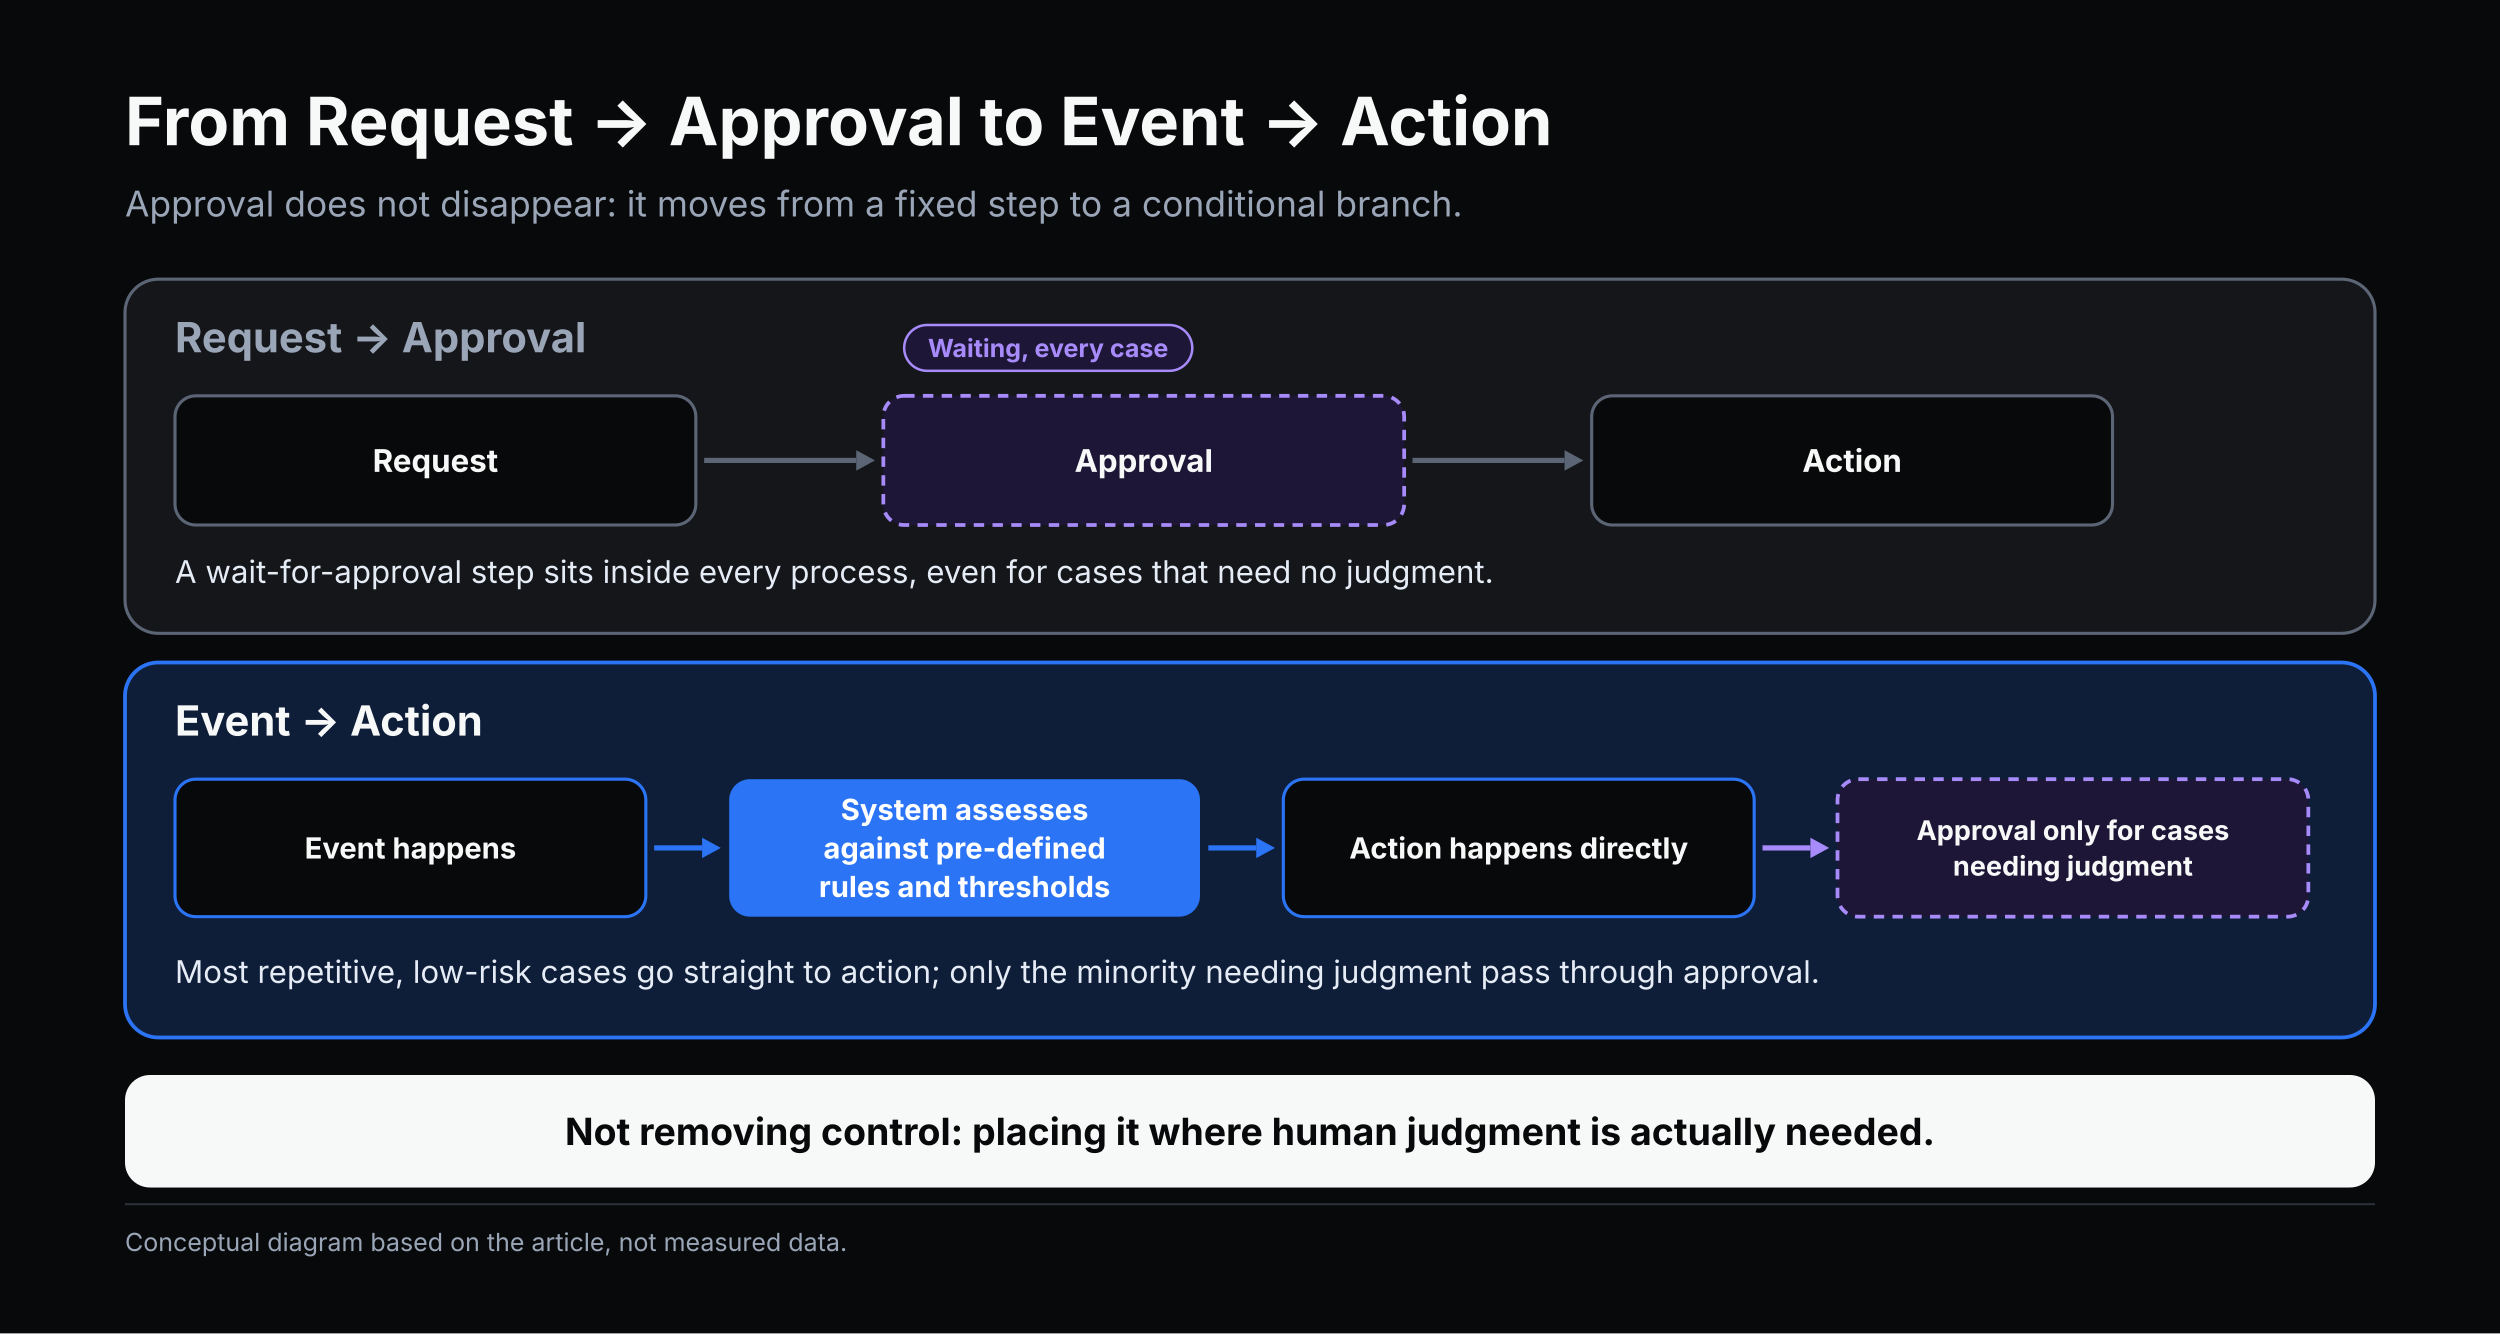
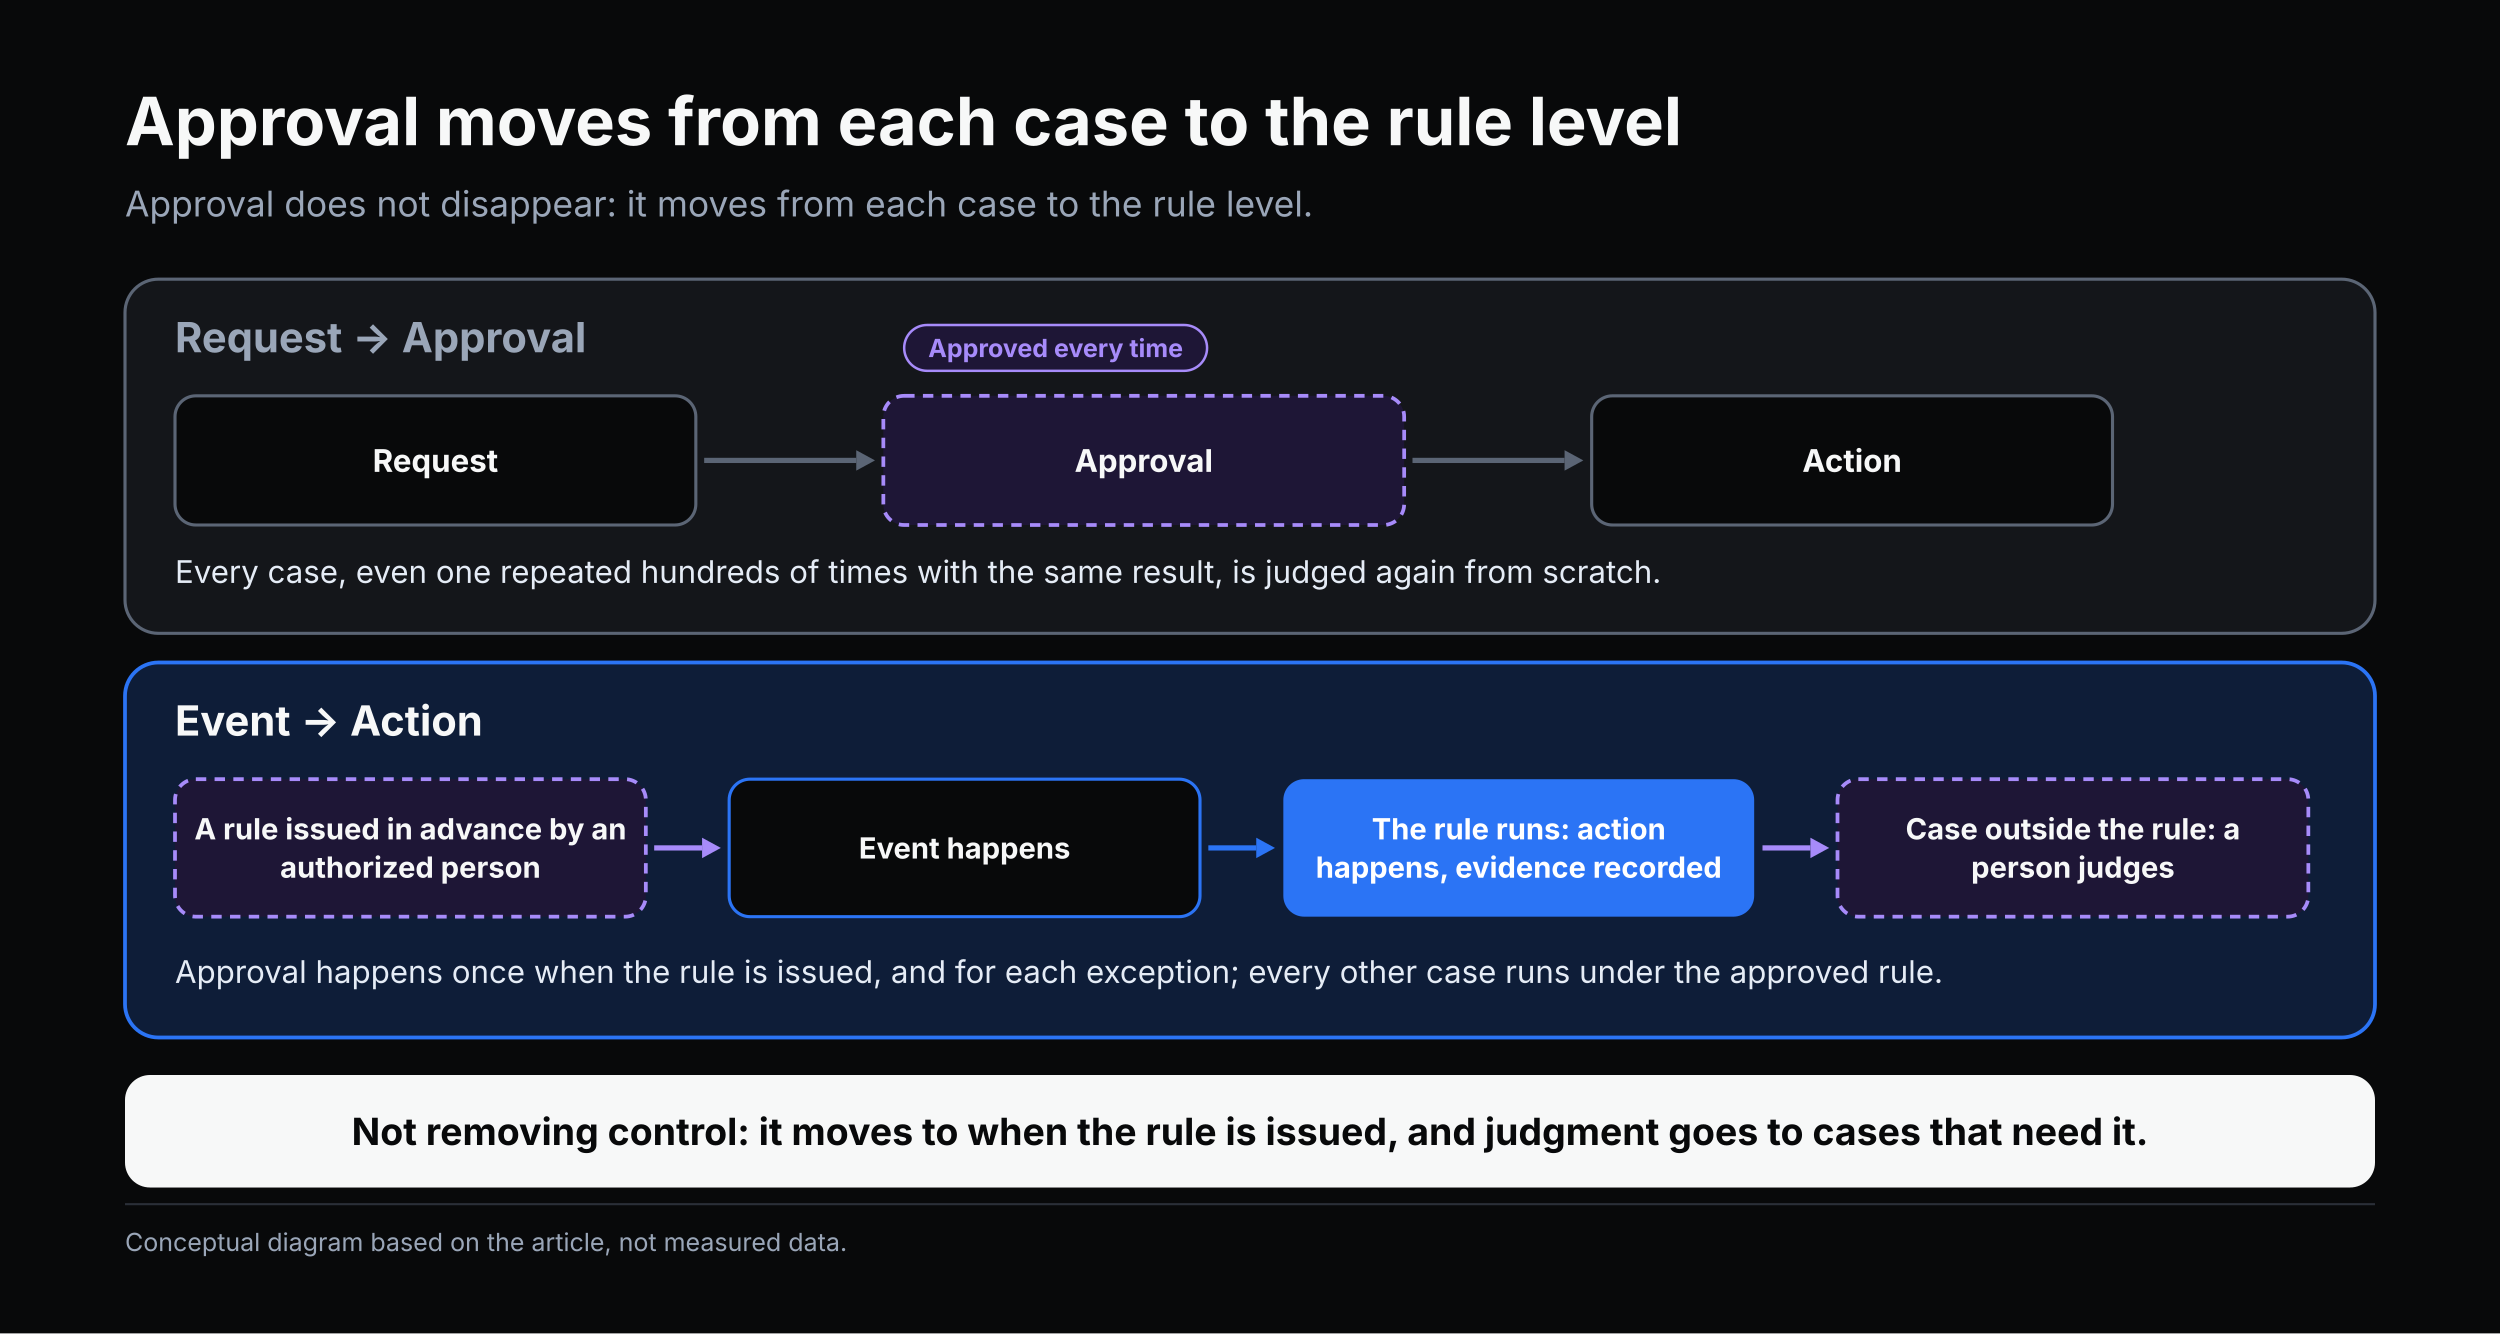
- <svg xmlns="http://www.w3.org/2000/svg" viewBox="0 0 1200 640" width="1200" height="640" role="img" aria-label="Request → Approval puts a wait-for-approval step into every case; Event → Action lets the system assess an event against pre-defined rules, act directly and route only cases needing judgment to approval." font-family="Inter, system-ui, sans-serif">
+ <svg xmlns="http://www.w3.org/2000/svg" viewBox="0 0 1200 640" width="1200" height="640" role="img" aria-label="Request → Approval puts a wait-for-approval step into each case; Event → Action moves approval to the rule level, issued once by an authorized person, an event triggers the approved rule, and cases outside the rule go to a person to judge." font-family="Inter, system-ui, sans-serif">
  <rect width="1200" height="640" fill="#08090A" />
-   <text x="60.0" y="69.7" font-size="32" font-weight="700" fill="#F7F8F8" text-anchor="start">From Request → Approval to Event → Action</text>
-   <text x="60.0" y="103.9" font-size="17" font-weight="400" fill="#9AA6B8" text-anchor="start">Approval does not disappear: it moves from a fixed step to a conditional branch.</text>
+   <text x="60.0" y="69.7" font-size="32" font-weight="700" fill="#F7F8F8" text-anchor="start">Approval moves from each case to the rule level</text>
+   <text x="60.0" y="103.9" font-size="17" font-weight="400" fill="#9AA6B8" text-anchor="start">Approval does not disappear: it moves from each case to the rule level.</text>
  <line x1="60.0" y1="578.0" x2="1140.0" y2="578.0" stroke="#2A2F38" stroke-width="1" />
  <text x="60.0" y="600.5" font-size="12" font-weight="400" fill="#9AA6B8" text-anchor="start">Conceptual diagram based on the article, not measured data.</text>
  <rect x="60.0" y="134.0" width="1080.0" height="170.0" rx="16" fill="#14161A" stroke="#5B6575" stroke-width="1.5" />
  <text x="84.0" y="169.1" font-size="20" font-weight="700" fill="#9AA6B8" text-anchor="start">Request → Approval</text>
  <rect x="84.0" y="190.0" width="250.0" height="62.0" rx="10" fill="#08090A" stroke="#5B6575" stroke-width="1.5" />
  <text x="209.0" y="226.5" font-size="15" font-weight="700" fill="#F7F8F8" text-anchor="middle">Request</text>
  <line x1="338.0" y1="221.0" x2="411.0" y2="221.0" stroke="#5B6575" stroke-width="2.5" />
  <polygon points="420.0,221.0 411.0,225.9 411.0,216.1" fill="#5B6575" />
  <rect x="424.0" y="190.0" width="250.0" height="62.0" rx="10" fill="#1E1636" stroke="#A78BFA" stroke-width="1.8" stroke-dasharray="5 4" />
  <text x="549.0" y="226.5" font-size="15" font-weight="700" fill="#F7F8F8" text-anchor="middle">Approval</text>
  <line x1="678.0" y1="221.0" x2="751.0" y2="221.0" stroke="#5B6575" stroke-width="2.5" />
  <polygon points="760.0,221.0 751.0,225.9 751.0,216.1" fill="#5B6575" />
  <rect x="764.0" y="190.0" width="250.0" height="62.0" rx="10" fill="#08090A" stroke="#5B6575" stroke-width="1.5" />
  <text x="889.0" y="226.5" font-size="15" font-weight="700" fill="#F7F8F8" text-anchor="middle">Action</text>
-   <rect x="434.0" y="156.0" width="138.3" height="22.0" rx="11.0" fill="#1E1636" stroke="#A78BFA" stroke-width="1.2" />
-   <text x="503.1" y="171.4" font-size="12" font-weight="700" fill="#A78BFA" text-anchor="middle">Waiting, every case</text>
-   <text x="84.0" y="279.8" font-size="15" font-weight="400" fill="#E5ECF6" text-anchor="start">A wait-for-approval step sits inside every process, even for cases that need no judgment.</text>
+   <rect x="434.0" y="156.0" width="145.4" height="22.0" rx="11.0" fill="#1E1636" stroke="#A78BFA" stroke-width="1.2" />
+   <text x="506.7" y="171.4" font-size="12" font-weight="700" fill="#A78BFA" text-anchor="middle">Approved every time</text>
+   <text x="84.0" y="279.8" font-size="15" font-weight="400" fill="#E5ECF6" text-anchor="start">Every case, even one repeated hundreds of times with the same result, is judged again from scratch.</text>
  <rect x="60.0" y="318.0" width="1080.0" height="180.0" rx="16" fill="#0E1D38" stroke="#2B74F5" stroke-width="1.8" />
  <text x="84.0" y="353.1" font-size="20" font-weight="700" fill="#F7F8F8" text-anchor="start">Event → Action</text>
-   <rect x="84.0" y="374.0" width="226.0" height="66.0" rx="10" fill="#08090A" stroke="#2B74F5" stroke-width="1.5" />
-   <text x="197.0" y="412.1" font-size="14" font-weight="700" fill="#F7F8F8" text-anchor="middle">Event happens</text>
-   <line x1="314.0" y1="407.0" x2="337.0" y2="407.0" stroke="#2B74F5" stroke-width="2.5" />
-   <polygon points="346.0,407.0 337.0,411.9 337.0,402.1" fill="#2B74F5" />
-   <rect x="350.0" y="374.0" width="226.0" height="66.0" rx="10" fill="#2B74F5" />
-   <text x="463.0" y="393.6" font-size="14" font-weight="700" fill="#FFFFFF" text-anchor="middle">System assesses</text>
-   <text x="463.0" y="412.1" font-size="14" font-weight="700" fill="#FFFFFF" text-anchor="middle">against pre-defined</text>
-   <text x="463.0" y="430.6" font-size="14" font-weight="700" fill="#FFFFFF" text-anchor="middle">rules and thresholds</text>
+   <rect x="84.0" y="374.0" width="226.0" height="66.0" rx="10" fill="#1E1636" stroke="#A78BFA" stroke-width="1.8" stroke-dasharray="5 4" />
+   <text x="197.0" y="402.9" font-size="14" font-weight="700" fill="#F7F8F8" text-anchor="middle">A rule issued in advance by an</text>
+   <text x="197.0" y="421.3" font-size="14" font-weight="700" fill="#F7F8F8" text-anchor="middle">authorized person</text>
+   <line x1="314.0" y1="407.0" x2="337.0" y2="407.0" stroke="#A78BFA" stroke-width="2.5" />
+   <polygon points="346.0,407.0 337.0,411.9 337.0,402.1" fill="#A78BFA" />
+   <rect x="350.0" y="374.0" width="226.0" height="66.0" rx="10" fill="#08090A" stroke="#2B74F5" stroke-width="1.5" />
+   <text x="463.0" y="412.1" font-size="14" font-weight="700" fill="#F7F8F8" text-anchor="middle">Event happens</text>
  <line x1="580.0" y1="407.0" x2="603.0" y2="407.0" stroke="#2B74F5" stroke-width="2.5" />
  <polygon points="612.0,407.0 603.0,411.9 603.0,402.1" fill="#2B74F5" />
-   <rect x="616.0" y="374.0" width="226.0" height="66.0" rx="10" fill="#08090A" stroke="#2B74F5" stroke-width="1.5" />
-   <text x="729.0" y="412.1" font-size="14" font-weight="700" fill="#F7F8F8" text-anchor="middle">Action happens directly</text>
+   <rect x="616.0" y="374.0" width="226.0" height="66.0" rx="10" fill="#2B74F5" />
+   <text x="729.0" y="402.9" font-size="14" font-weight="700" fill="#FFFFFF" text-anchor="middle">The rule runs: action</text>
+   <text x="729.0" y="421.3" font-size="14" font-weight="700" fill="#FFFFFF" text-anchor="middle">happens, evidence recorded</text>
  <line x1="846.0" y1="407.0" x2="869.0" y2="407.0" stroke="#A78BFA" stroke-width="2.5" />
  <polygon points="878.0,407.0 869.0,411.9 869.0,402.1" fill="#A78BFA" />
  <rect x="882.0" y="374.0" width="226.0" height="66.0" rx="10" fill="#1E1636" stroke="#A78BFA" stroke-width="1.8" stroke-dasharray="5 4" />
-   <text x="995.0" y="403.2" font-size="13" font-weight="700" fill="#F7F8F8" text-anchor="middle">Approval only for cases</text>
-   <text x="995.0" y="420.3" font-size="13" font-weight="700" fill="#F7F8F8" text-anchor="middle">needing judgment</text>
-   <text x="84.0" y="471.8" font-size="15" font-weight="400" fill="#E5ECF6" text-anchor="start">Most repetitive, low-risk cases go straight to action; only the minority needing judgment pass through approval.</text>
+   <text x="995.0" y="402.9" font-size="14" font-weight="700" fill="#F7F8F8" text-anchor="middle">Case outside the rule: a</text>
+   <text x="995.0" y="421.3" font-size="14" font-weight="700" fill="#F7F8F8" text-anchor="middle">person judges</text>
+   <text x="84.0" y="471.8" font-size="15" font-weight="400" fill="#E5ECF6" text-anchor="start">Approval happens once when the rule is issued, and for each exception; every other case runs under the approved rule.</text>
  <rect x="60.0" y="516.0" width="1080.0" height="54.0" rx="12" fill="#F7F8F8" />
-   <text x="600.0" y="549.6" font-size="18" font-weight="700" fill="#08090A" text-anchor="middle">Not removing control: placing it where human judgment is actually needed.</text>
+   <text x="600.0" y="549.6" font-size="18" font-weight="700" fill="#08090A" text-anchor="middle">Not removing control: it moves to when the rule is issued, and judgment goes to cases that need it.</text>
</svg>
